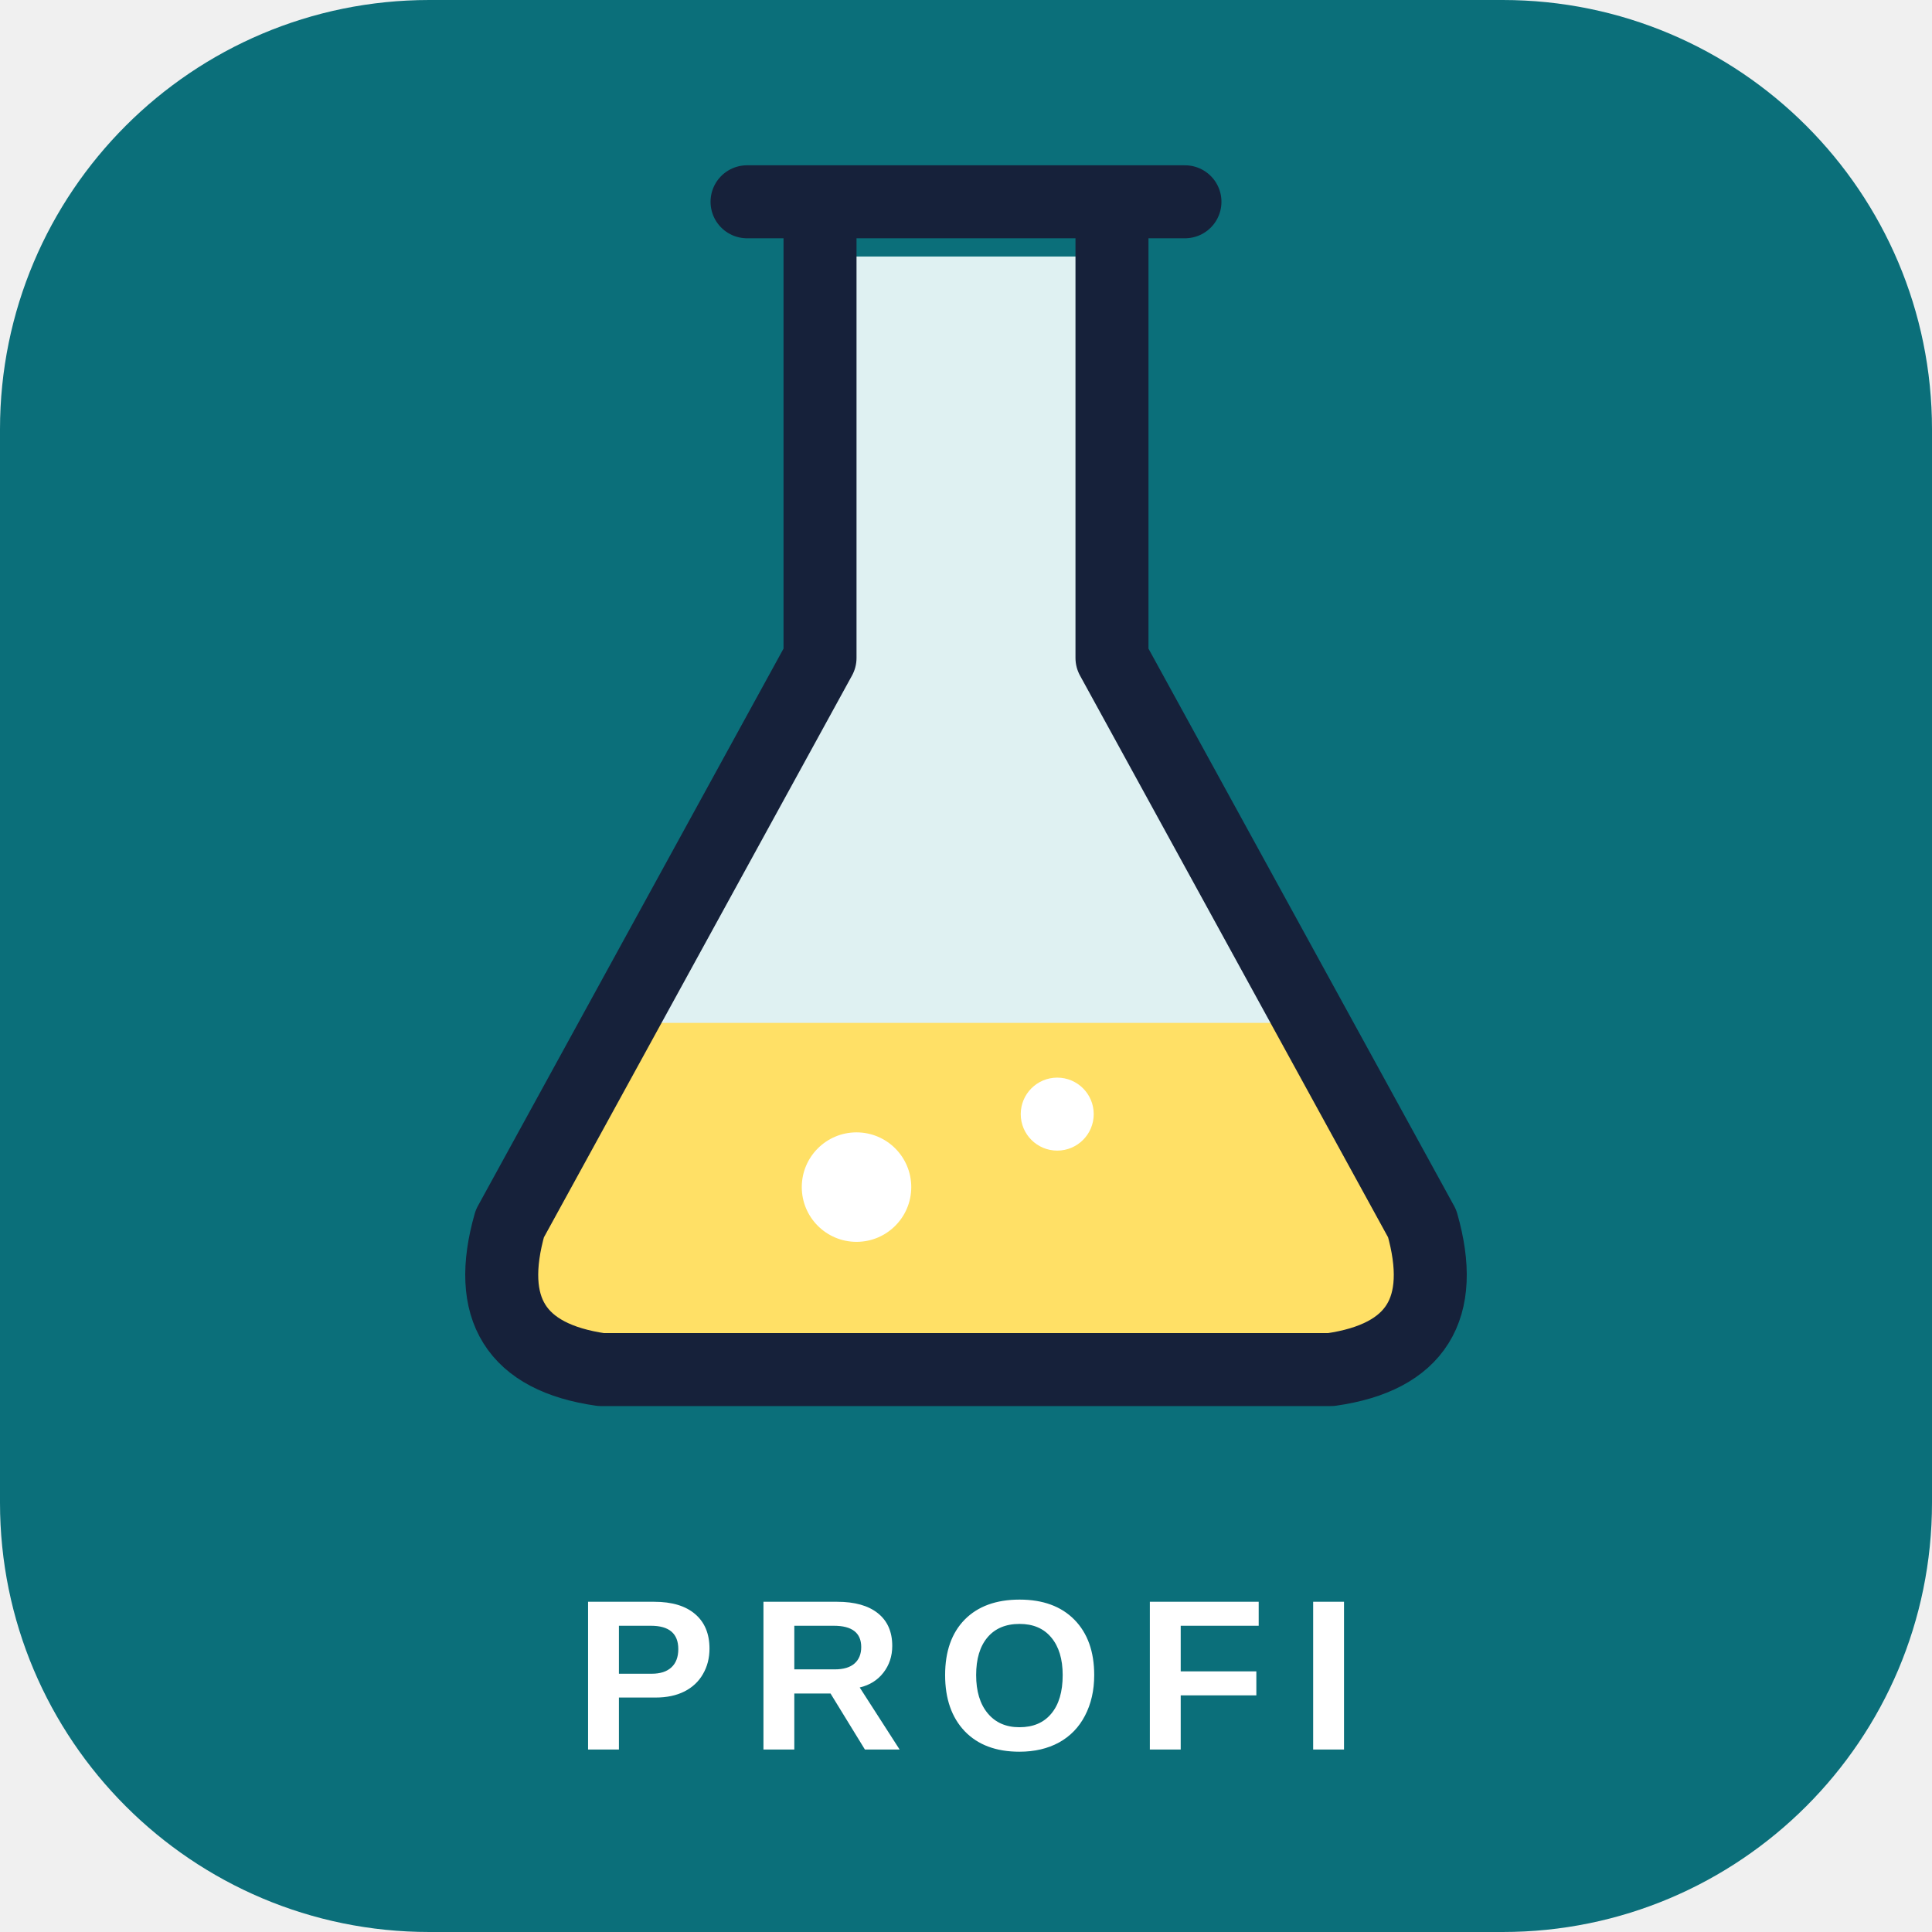
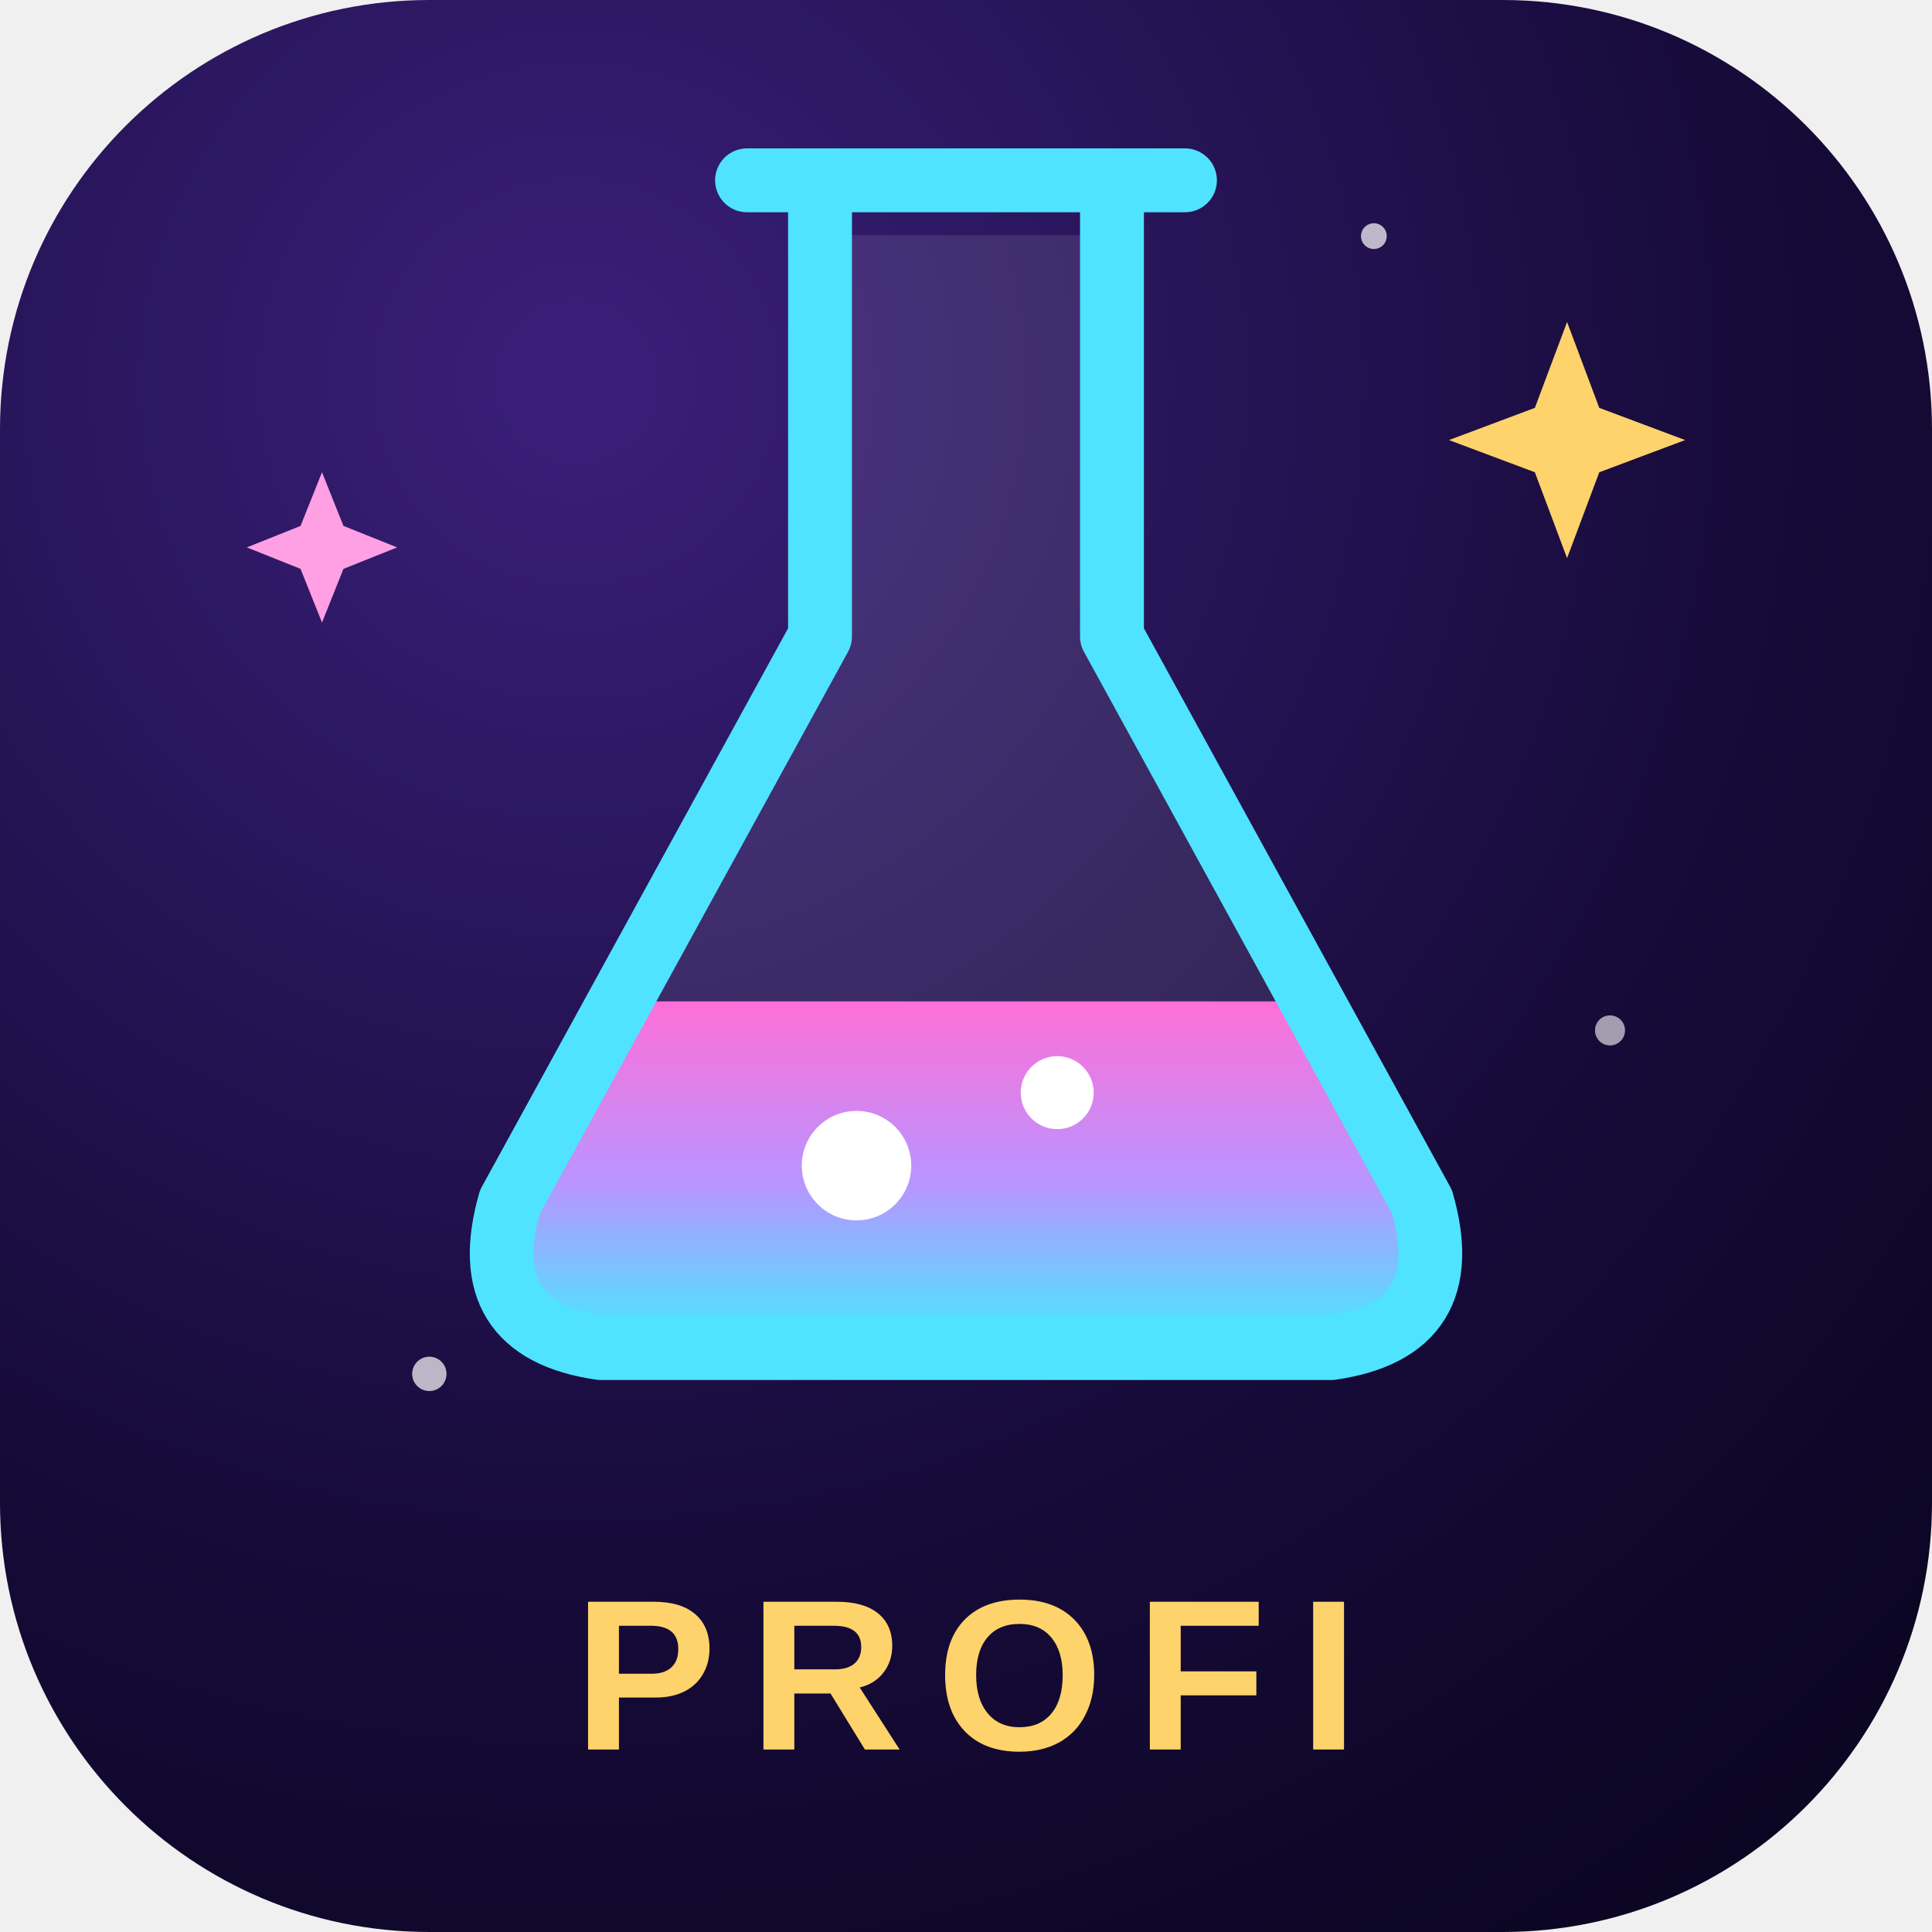
<svg xmlns="http://www.w3.org/2000/svg" viewBox="0 0 180 180">
-   <rect width="180" height="180" rx="40" fill="#0b6f7a" />
-   <g transform="translate(35.6 12) scale(0.85)">
-     <path d="M48 14 V58 L14 120 Q10 132 24 134 H104 Q118 132 114 120 L80 58 V14 Z" fill="#dff1f2" />
-     <path d="M27 98 H101 L114 120 Q118 132 104 134 H24 Q10 132 14 120 Z" fill="#ffe066" />
-     <path d="M40 8 H88 M48 8 V58 L14 120 Q10 134 24 136 H104 Q118 134 114 120 L80 58 V8" fill="none" stroke="#16213a" stroke-width="8" stroke-linecap="round" stroke-linejoin="round" />
+   <defs>
+     <radialGradient id="h" cx=".3" cy=".2" r="1">
+       <stop offset="0" stop-color="#3a1f7a" />
+       <stop offset=".6" stop-color="#170b3a" />
+       <stop offset="1" stop-color="#0a0520" />
+     </radialGradient>
+     <linearGradient id="t" x1="0" y1="0" x2="0" y2="1">
+       <stop offset="0" stop-color="#ff6fd8" />
+       <stop offset=".55" stop-color="#b994ff" />
+       <stop offset="1" stop-color="#4fe3ff" />
+     </linearGradient>
+   </defs>
+   <rect width="180" height="180" rx="40" fill="url(#h)" />
+   <circle cx="40" cy="128" r="1.6" fill="#fff" opacity=".7" />
+   <circle cx="150" cy="96" r="1.4" fill="#fff" opacity=".6" />
+   <circle cx="128" cy="22" r="1.2" fill="#fff" opacity=".7" />
+   <g transform="translate(35.6 10) scale(.85)">
+     <path d="M48 14V58L14 120Q10 132 24 134H104Q118 132 114 120L80 58V14Z" fill="#ffffff" fill-opacity=".1" />
+     <path d="M27 98H101L114 120Q118 132 104 134H24Q10 132 14 120Z" fill="url(#t)" />
+     <path d="M40 8H88M48 8V58L14 120Q10 134 24 136H104Q118 134 114 120L80 58V8" fill="none" stroke="#4fe3ff" stroke-width="7" stroke-linecap="round" stroke-linejoin="round" />
    <circle cx="52" cy="116" r="6" fill="#fff" />
    <circle cx="74" cy="108" r="4" fill="#fff" />
  </g>
-   <text x="90" y="163" text-anchor="middle" font-family="Arial Rounded MT Bold, Arial, sans-serif" font-weight="900" font-size="20" fill="#ffffff" letter-spacing="3">PROFI</text>
+   <path d="M146 30l3 8 8 3-8 3-3 8-3-8-8-3 8-3z" fill="#ffd36b" />
+   <path d="M30 44l2 5 5 2-5 2-2 5-2-5-5-2 5-2z" fill="#ff9fe4" />
+   <text x="90" y="163" text-anchor="middle" font-family="Arial Rounded MT Bold, Arial, sans-serif" font-weight="900" font-size="20" fill="#ffd36b" letter-spacing="3">PROFI</text>
</svg>
